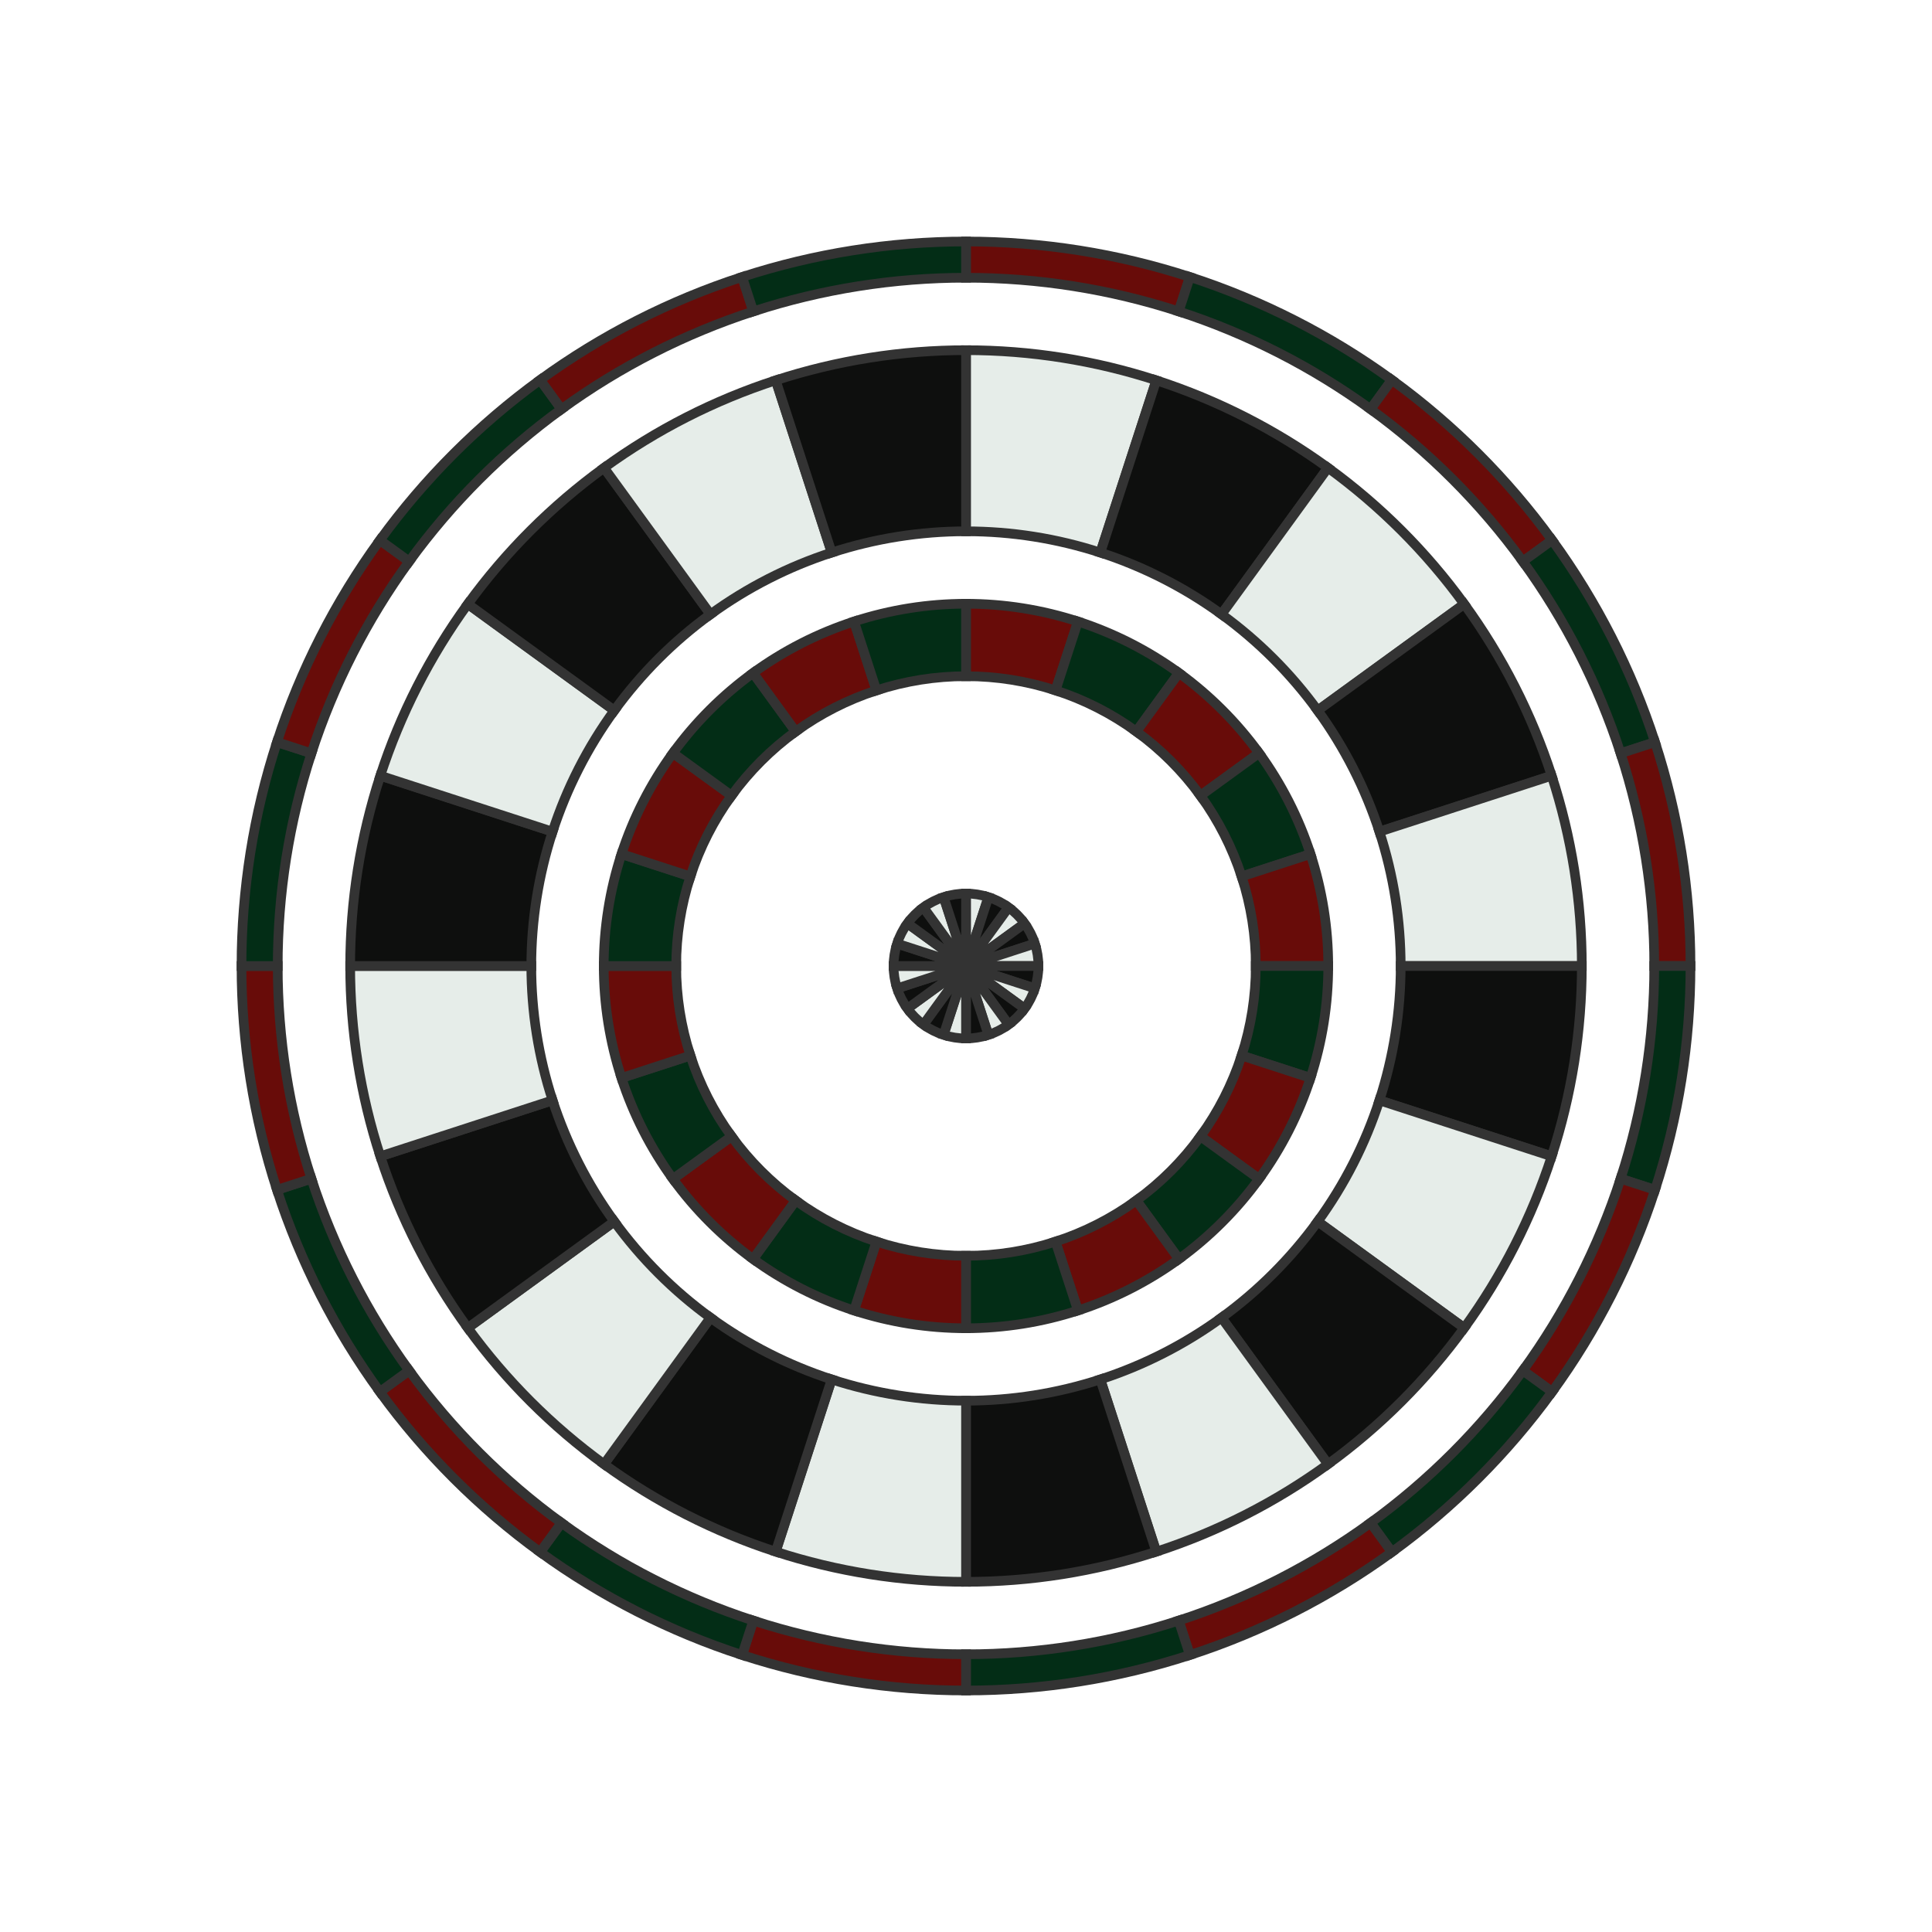
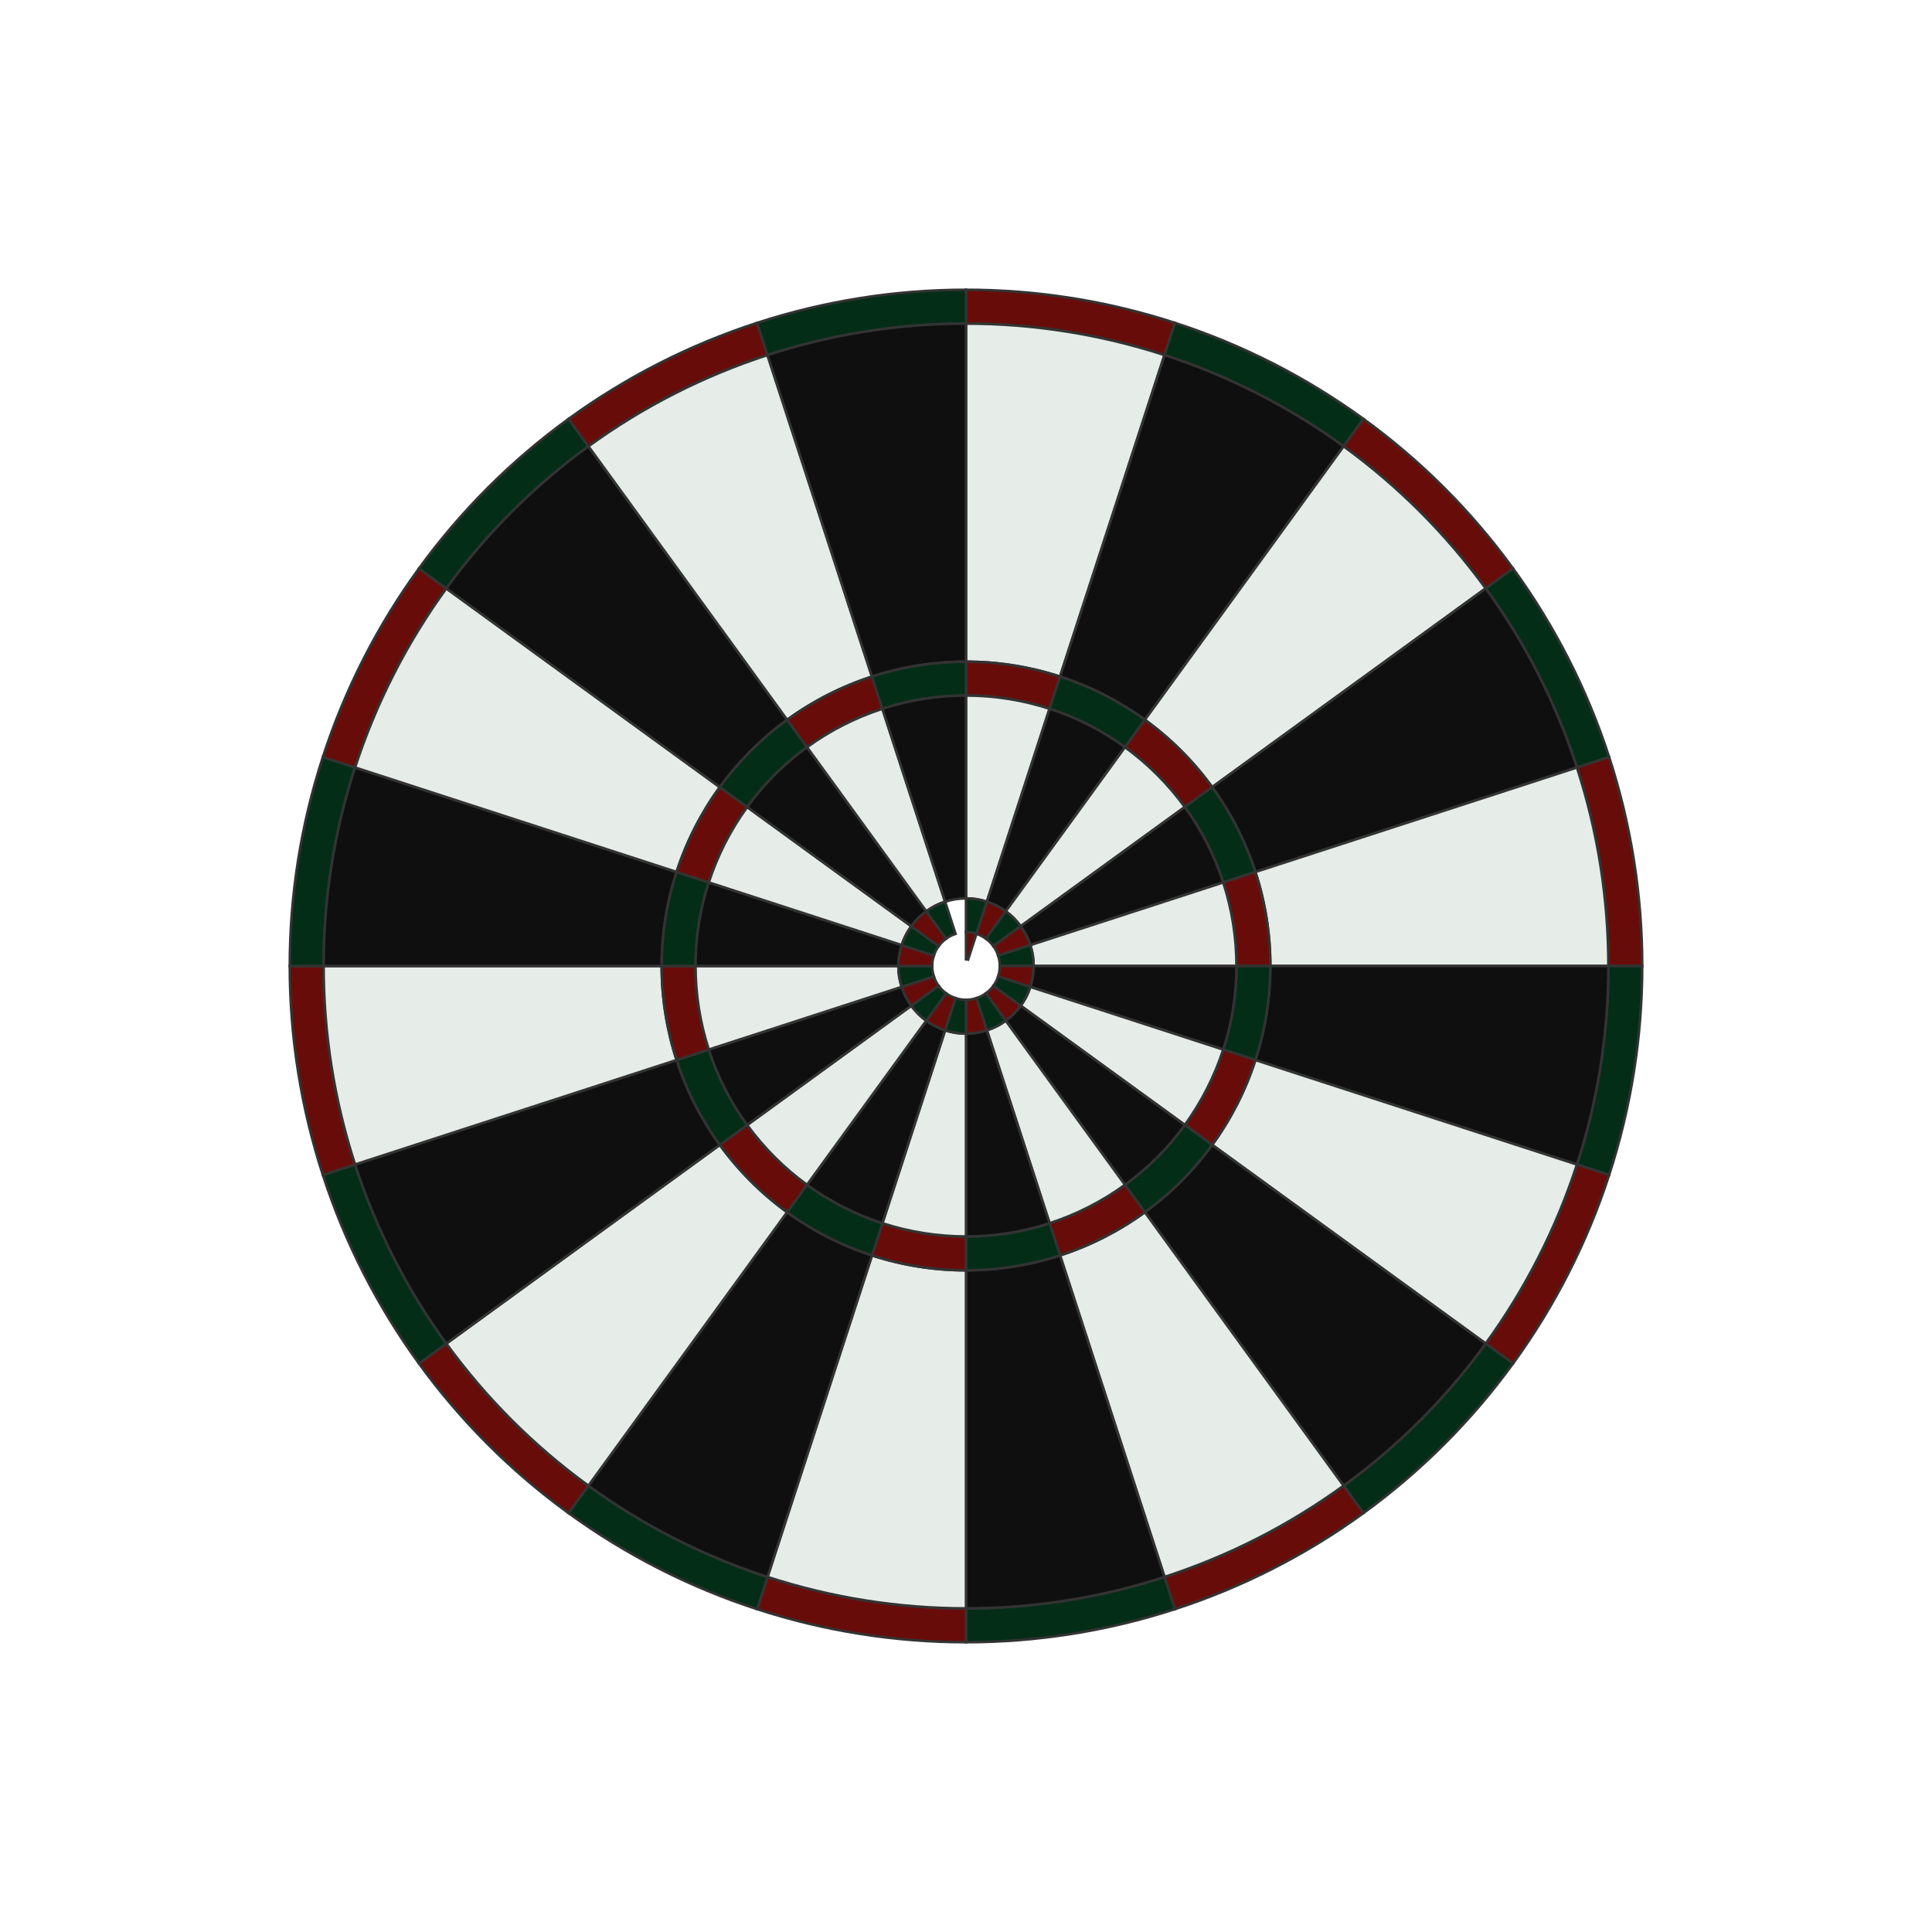
- <svg xmlns="http://www.w3.org/2000/svg" width="400" height="400" viewBox="0 0 400 400">
-   <path d="M 200.0,50.0 A 150,150 0 0 1 246.353,57.342 L 244.035,64.474 A 142.5,142.5 0 0 0 200.0,57.5 Z" fill="#680c09" stroke="#333" stroke-width="2" />
-   <path d="M 246.353,57.342 A 150,150 0 0 1 288.168,78.647 L 283.759,84.715 A 142.5,142.5 0 0 0 244.035,64.474 Z" fill="#032d16" stroke="#333" stroke-width="2" />
-   <path d="M 288.168,78.647 A 150,150 0 0 1 321.353,111.832 L 315.285,116.241 A 142.5,142.5 0 0 0 283.759,84.715 Z" fill="#680c09" stroke="#333" stroke-width="2" />
-   <path d="M 321.353,111.832 A 150,150 0 0 1 342.658,153.647 L 335.526,155.965 A 142.5,142.5 0 0 0 315.285,116.241 Z" fill="#032d16" stroke="#333" stroke-width="2" />
-   <path d="M 342.658,153.647 A 150,150 0 0 1 350.0,200.0 L 342.5,200.0 A 142.5,142.5 0 0 0 335.526,155.965 Z" fill="#680c09" stroke="#333" stroke-width="2" />
-   <path d="M 350.0,200.0 A 150,150 0 0 1 342.658,246.353 L 335.526,244.035 A 142.5,142.5 0 0 0 342.5,200.0 Z" fill="#032d16" stroke="#333" stroke-width="2" />
-   <path d="M 342.658,246.353 A 150,150 0 0 1 321.353,288.168 L 315.285,283.759 A 142.5,142.5 0 0 0 335.526,244.035 Z" fill="#680c09" stroke="#333" stroke-width="2" />
-   <path d="M 321.353,288.168 A 150,150 0 0 1 288.168,321.353 L 283.759,315.285 A 142.5,142.5 0 0 0 315.285,283.759 Z" fill="#032d16" stroke="#333" stroke-width="2" />
-   <path d="M 288.168,321.353 A 150,150 0 0 1 246.353,342.658 L 244.035,335.526 A 142.5,142.5 0 0 0 283.759,315.285 Z" fill="#680c09" stroke="#333" stroke-width="2" />
-   <path d="M 246.353,342.658 A 150,150 0 0 1 200.0,350.0 L 200.0,342.5 A 142.5,142.5 0 0 0 244.035,335.526 Z" fill="#032d16" stroke="#333" stroke-width="2" />
-   <path d="M 200.0,350.0 A 150,150 0 0 1 153.647,342.658 L 155.965,335.526 A 142.5,142.5 0 0 0 200.0,342.5 Z" fill="#680c09" stroke="#333" stroke-width="2" />
-   <path d="M 153.647,342.658 A 150,150 0 0 1 111.832,321.353 L 116.241,315.285 A 142.5,142.5 0 0 0 155.965,335.526 Z" fill="#032d16" stroke="#333" stroke-width="2" />
-   <path d="M 111.832,321.353 A 150,150 0 0 1 78.647,288.168 L 84.715,283.759 A 142.5,142.5 0 0 0 116.241,315.285 Z" fill="#680c09" stroke="#333" stroke-width="2" />
-   <path d="M 78.647,288.168 A 150,150 0 0 1 57.342,246.353 L 64.474,244.035 A 142.5,142.5 0 0 0 84.715,283.759 Z" fill="#032d16" stroke="#333" stroke-width="2" />
-   <path d="M 57.342,246.353 A 150,150 0 0 1 50.0,200 L 57.5,200 A 142.5,142.5 0 0 0 64.474,244.035 Z" fill="#680c09" stroke="#333" stroke-width="2" />
-   <path d="M 50.0,200 A 150,150 0 0 1 57.342,153.647 L 64.474,155.965 A 142.5,142.5 0 0 0 57.5,200 Z" fill="#032d16" stroke="#333" stroke-width="2" />
-   <path d="M 57.342,153.647 A 150,150 0 0 1 78.647,111.832 L 84.715,116.241 A 142.5,142.5 0 0 0 64.474,155.965 Z" fill="#680c09" stroke="#333" stroke-width="2" />
-   <path d="M 78.647,111.832 A 150,150 0 0 1 111.832,78.647 L 116.241,84.715 A 142.5,142.5 0 0 0 84.715,116.241 Z" fill="#032d16" stroke="#333" stroke-width="2" />
-   <path d="M 111.832,78.647 A 150,150 0 0 1 153.647,57.342 L 155.965,64.474 A 142.5,142.5 0 0 0 116.241,84.715 Z" fill="#680c09" stroke="#333" stroke-width="2" />
-   <path d="M 153.647,57.342 A 150,150 0 0 1 200,50.0 L 200,57.5 A 142.5,142.5 0 0 0 155.965,64.474 Z" fill="#032d16" stroke="#333" stroke-width="2" />
-   <path d="M 200.0,72.5 A 127.5,127.5 0 0 1 239.4,78.74 L 227.812,114.405 A 90.0,90.0 0 0 0 200.0,110.0 Z" fill="#e6ede9" stroke="#333" stroke-width="2" />
-   <path d="M 239.4,78.74 A 127.5,127.5 0 0 1 274.943,96.85 L 252.901,127.188 A 90.0,90.0 0 0 0 227.812,114.405 Z" fill="#0e0f0e" stroke="#333" stroke-width="2" />
-   <path d="M 274.943,96.85 A 127.5,127.5 0 0 1 303.15,125.057 L 272.812,147.099 A 90.0,90.0 0 0 0 252.901,127.188 Z" fill="#e6ede9" stroke="#333" stroke-width="2" />
-   <path d="M 303.15,125.057 A 127.5,127.5 0 0 1 321.26,160.6 L 285.595,172.188 A 90.0,90.0 0 0 0 272.812,147.099 Z" fill="#0e0f0e" stroke="#333" stroke-width="2" />
-   <path d="M 321.26,160.6 A 127.5,127.5 0 0 1 327.5,200.0 L 290.0,200.0 A 90.0,90.0 0 0 0 285.595,172.188 Z" fill="#e6ede9" stroke="#333" stroke-width="2" />
-   <path d="M 327.5,200.0 A 127.5,127.5 0 0 1 321.26,239.4 L 285.595,227.812 A 90.0,90.0 0 0 0 290.0,200.0 Z" fill="#0e0f0e" stroke="#333" stroke-width="2" />
-   <path d="M 321.26,239.4 A 127.5,127.5 0 0 1 303.15,274.943 L 272.812,252.901 A 90.0,90.0 0 0 0 285.595,227.812 Z" fill="#e6ede9" stroke="#333" stroke-width="2" />
-   <path d="M 303.15,274.943 A 127.5,127.5 0 0 1 274.943,303.15 L 252.901,272.812 A 90.0,90.0 0 0 0 272.812,252.901 Z" fill="#0e0f0e" stroke="#333" stroke-width="2" />
-   <path d="M 274.943,303.15 A 127.5,127.5 0 0 1 239.4,321.26 L 227.812,285.595 A 90.0,90.0 0 0 0 252.901,272.812 Z" fill="#e6ede9" stroke="#333" stroke-width="2" />
-   <path d="M 239.4,321.26 A 127.5,127.5 0 0 1 200.0,327.5 L 200.0,290.0 A 90.0,90.0 0 0 0 227.812,285.595 Z" fill="#0e0f0e" stroke="#333" stroke-width="2" />
-   <path d="M 200.0,327.5 A 127.5,127.5 0 0 1 160.6,321.26 L 172.188,285.595 A 90.0,90.0 0 0 0 200.0,290.0 Z" fill="#e6ede9" stroke="#333" stroke-width="2" />
-   <path d="M 160.6,321.26 A 127.5,127.5 0 0 1 125.057,303.15 L 147.099,272.812 A 90.0,90.0 0 0 0 172.188,285.595 Z" fill="#0e0f0e" stroke="#333" stroke-width="2" />
-   <path d="M 125.057,303.15 A 127.5,127.5 0 0 1 96.85,274.943 L 127.188,252.901 A 90.0,90.0 0 0 0 147.099,272.812 Z" fill="#e6ede9" stroke="#333" stroke-width="2" />
-   <path d="M 96.85,274.943 A 127.5,127.5 0 0 1 78.74,239.4 L 114.405,227.812 A 90.0,90.0 0 0 0 127.188,252.901 Z" fill="#0e0f0e" stroke="#333" stroke-width="2" />
-   <path d="M 78.74,239.4 A 127.5,127.5 0 0 1 72.5,200 L 110.0,200.0 A 90.0,90.0 0 0 0 114.405,227.812 Z" fill="#e6ede9" stroke="#333" stroke-width="2" />
-   <path d="M 72.5,200 A 127.5,127.5 0 0 1 78.74,160.6 L 114.405,172.188 A 90.0,90.0 0 0 0 110.0,200.0 Z" fill="#0e0f0e" stroke="#333" stroke-width="2" />
-   <path d="M 78.74,160.6 A 127.5,127.5 0 0 1 96.85,125.057 L 127.188,147.099 A 90.0,90.0 0 0 0 114.405,172.188 Z" fill="#e6ede9" stroke="#333" stroke-width="2" />
-   <path d="M 96.85,125.057 A 127.5,127.5 0 0 1 125.057,96.85 L 147.099,127.188 A 90.0,90.0 0 0 0 127.188,147.099 Z" fill="#0e0f0e" stroke="#333" stroke-width="2" />
-   <path d="M 125.057,96.85 A 127.5,127.5 0 0 1 160.6,78.74 L 172.188,114.405 A 90.0,90.0 0 0 0 147.099,127.188 Z" fill="#e6ede9" stroke="#333" stroke-width="2" />
-   <path d="M 160.6,78.74 A 127.5,127.5 0 0 1 200,72.5 L 200,110.0 A 90.0,90.0 0 0 0 172.188,114.405 Z" fill="#0e0f0e" stroke="#333" stroke-width="2" />
-   <path d="M 200.0,125.0 A 75.0,75.0 0 0 1 223.176,128.671 L 218.541,142.937 A 60.0,60.0 0 0 0 200.0,140.0 Z" fill="#680c09" stroke="#333" stroke-width="2" />
-   <path d="M 223.176,128.671 A 75.0,75.0 0 0 1 244.084,139.324 L 235.267,151.459 A 60.0,60.0 0 0 0 218.541,142.937 Z" fill="#032d16" stroke="#333" stroke-width="2" />
-   <path d="M 244.084,139.324 A 75.0,75.0 0 0 1 260.676,155.916 L 248.541,164.733 A 60.0,60.0 0 0 0 235.267,151.459 Z" fill="#680c09" stroke="#333" stroke-width="2" />
-   <path d="M 260.676,155.916 A 75.0,75.0 0 0 1 271.329,176.824 L 257.063,181.459 A 60.0,60.0 0 0 0 248.541,164.733 Z" fill="#032d16" stroke="#333" stroke-width="2" />
-   <path d="M 271.329,176.824 A 75.0,75.0 0 0 1 275.0,200.0 L 260.0,200.0 A 60.0,60.0 0 0 0 257.063,181.459 Z" fill="#680c09" stroke="#333" stroke-width="2" />
-   <path d="M 275.0,200.0 A 75.0,75.0 0 0 1 271.329,223.176 L 257.063,218.541 A 60.0,60.0 0 0 0 260.0,200.0 Z" fill="#032d16" stroke="#333" stroke-width="2" />
-   <path d="M 271.329,223.176 A 75.0,75.0 0 0 1 260.676,244.084 L 248.541,235.267 A 60.0,60.0 0 0 0 257.063,218.541 Z" fill="#680c09" stroke="#333" stroke-width="2" />
-   <path d="M 260.676,244.084 A 75.0,75.0 0 0 1 244.084,260.676 L 235.267,248.541 A 60.0,60.0 0 0 0 248.541,235.267 Z" fill="#032d16" stroke="#333" stroke-width="2" />
-   <path d="M 244.084,260.676 A 75.0,75.0 0 0 1 223.176,271.329 L 218.541,257.063 A 60.0,60.0 0 0 0 235.267,248.541 Z" fill="#680c09" stroke="#333" stroke-width="2" />
-   <path d="M 223.176,271.329 A 75.0,75.0 0 0 1 200.0,275.0 L 200.0,260.0 A 60.0,60.0 0 0 0 218.541,257.063 Z" fill="#032d16" stroke="#333" stroke-width="2" />
-   <path d="M 200.0,275.0 A 75.0,75.0 0 0 1 176.824,271.329 L 181.459,257.063 A 60.0,60.0 0 0 0 200.0,260.0 Z" fill="#680c09" stroke="#333" stroke-width="2" />
-   <path d="M 176.824,271.329 A 75.0,75.0 0 0 1 155.916,260.676 L 164.733,248.541 A 60.0,60.0 0 0 0 181.459,257.063 Z" fill="#032d16" stroke="#333" stroke-width="2" />
-   <path d="M 155.916,260.676 A 75.0,75.0 0 0 1 139.324,244.084 L 151.459,235.267 A 60.0,60.0 0 0 0 164.733,248.541 Z" fill="#680c09" stroke="#333" stroke-width="2" />
-   <path d="M 139.324,244.084 A 75.0,75.0 0 0 1 128.671,223.176 L 142.937,218.541 A 60.0,60.0 0 0 0 151.459,235.267 Z" fill="#032d16" stroke="#333" stroke-width="2" />
-   <path d="M 128.671,223.176 A 75.0,75.0 0 0 1 125.0,200.0 L 140.0,200.0 A 60.0,60.0 0 0 0 142.937,218.541 Z" fill="#680c09" stroke="#333" stroke-width="2" />
-   <path d="M 125.0,200.0 A 75.0,75.0 0 0 1 128.671,176.824 L 142.937,181.459 A 60.0,60.0 0 0 0 140.0,200.0 Z" fill="#032d16" stroke="#333" stroke-width="2" />
-   <path d="M 128.671,176.824 A 75.0,75.0 0 0 1 139.324,155.916 L 151.459,164.733 A 60.0,60.0 0 0 0 142.937,181.459 Z" fill="#680c09" stroke="#333" stroke-width="2" />
-   <path d="M 139.324,155.916 A 75.0,75.0 0 0 1 155.916,139.324 L 164.733,151.459 A 60.0,60.0 0 0 0 151.459,164.733 Z" fill="#032d16" stroke="#333" stroke-width="2" />
-   <path d="M 155.916,139.324 A 75.0,75.0 0 0 1 176.824,128.671 L 181.459,142.937 A 60.0,60.0 0 0 0 164.733,151.459 Z" fill="#680c09" stroke="#333" stroke-width="2" />
-   <path d="M 176.824,128.671 A 75.0,75.0 0 0 1 200.0,125.0 L 200.0,140.0 A 60.0,60.0 0 0 0 181.459,142.937 Z" fill="#032d16" stroke="#333" stroke-width="2" />
-   <path d="M 200.0,185.0 A 15.0,15.0 0 0 1 204.635,185.734 L 200.0,200.0 A 0.0,0.0 0 0 0 200.0,200.0 Z" fill="#e6ede9" stroke="#333" stroke-width="2" />
-   <path d="M 204.635,185.734 A 15.0,15.0 0 0 1 208.817,187.865 L 200.0,200.0 A 0.0,0.0 0 0 0 200.0,200.0 Z" fill="#0e0f0e" stroke="#333" stroke-width="2" />
-   <path d="M 208.817,187.865 A 15.0,15.0 0 0 1 212.135,191.183 L 200.0,200.0 A 0.0,0.0 0 0 0 200.0,200.0 Z" fill="#e6ede9" stroke="#333" stroke-width="2" />
-   <path d="M 212.135,191.183 A 15.0,15.0 0 0 1 214.266,195.365 L 200.0,200.0 A 0.0,0.0 0 0 0 200.0,200.0 Z" fill="#0e0f0e" stroke="#333" stroke-width="2" />
-   <path d="M 214.266,195.365 A 15.0,15.0 0 0 1 215.0,200.0 L 200.0,200.0 A 0.0,0.0 0 0 0 200.0,200.0 Z" fill="#e6ede9" stroke="#333" stroke-width="2" />
-   <path d="M 215.0,200.0 A 15.0,15.0 0 0 1 214.266,204.635 L 200.0,200.0 A 0.0,0.0 0 0 0 200.0,200.0 Z" fill="#0e0f0e" stroke="#333" stroke-width="2" />
-   <path d="M 214.266,204.635 A 15.0,15.0 0 0 1 212.135,208.817 L 200.0,200.0 A 0.0,0.0 0 0 0 200.0,200.0 Z" fill="#e6ede9" stroke="#333" stroke-width="2" />
-   <path d="M 212.135,208.817 A 15.0,15.0 0 0 1 208.817,212.135 L 200.0,200.0 A 0.0,0.0 0 0 0 200.0,200.0 Z" fill="#0e0f0e" stroke="#333" stroke-width="2" />
-   <path d="M 208.817,212.135 A 15.0,15.0 0 0 1 204.635,214.266 L 200.0,200.0 A 0.0,0.0 0 0 0 200.0,200.0 Z" fill="#e6ede9" stroke="#333" stroke-width="2" />
-   <path d="M 204.635,214.266 A 15.0,15.0 0 0 1 200.0,215.0 L 200.0,200.0 A 0.0,0.0 0 0 0 200.0,200.0 Z" fill="#0e0f0e" stroke="#333" stroke-width="2" />
-   <path d="M 200.0,215.0 A 15.0,15.0 0 0 1 195.365,214.266 L 200.0,200.0 A 0.0,0.0 0 0 0 200.0,200.0 Z" fill="#e6ede9" stroke="#333" stroke-width="2" />
-   <path d="M 195.365,214.266 A 15.0,15.0 0 0 1 191.183,212.135 L 200.0,200.0 A 0.0,0.0 0 0 0 200.0,200.0 Z" fill="#0e0f0e" stroke="#333" stroke-width="2" />
-   <path d="M 191.183,212.135 A 15.0,15.0 0 0 1 187.865,208.817 L 200.0,200.0 A 0.0,0.0 0 0 0 200.0,200.0 Z" fill="#e6ede9" stroke="#333" stroke-width="2" />
-   <path d="M 187.865,208.817 A 15.0,15.0 0 0 1 185.734,204.635 L 200.0,200.0 A 0.0,0.0 0 0 0 200.0,200.0 Z" fill="#0e0f0e" stroke="#333" stroke-width="2" />
-   <path d="M 185.734,204.635 A 15.0,15.0 0 0 1 185.0,200.0 L 200.0,200.0 A 0.0,0.0 0 0 0 200.0,200.0 Z" fill="#e6ede9" stroke="#333" stroke-width="2" />
-   <path d="M 185.0,200.0 A 15.0,15.0 0 0 1 185.734,195.365 L 200.0,200.0 A 0.0,0.0 0 0 0 200.0,200.0 Z" fill="#0e0f0e" stroke="#333" stroke-width="2" />
-   <path d="M 185.734,195.365 A 15.0,15.0 0 0 1 187.865,191.183 L 200.0,200.0 A 0.0,0.0 0 0 0 200.0,200.0 Z" fill="#e6ede9" stroke="#333" stroke-width="2" />
-   <path d="M 187.865,191.183 A 15.0,15.0 0 0 1 191.183,187.865 L 200.0,200.0 A 0.0,0.0 0 0 0 200.0,200.0 Z" fill="#0e0f0e" stroke="#333" stroke-width="2" />
-   <path d="M 191.183,187.865 A 15.0,15.0 0 0 1 195.365,185.734 L 200.0,200.0 A 0.0,0.0 0 0 0 200.0,200.0 Z" fill="#e6ede9" stroke="#333" stroke-width="2" />
-   <path d="M 195.365,185.734 A 15.0,15.0 0 0 1 200.0,185.0 L 200.0,200.0 A 0.0,0.0 0 0 0 200.0,200.0 Z" fill="#0e0f0e" stroke="#333" stroke-width="2" />
+ <svg xmlns="http://www.w3.org/2000/svg" width="1500" height="1500" viewBox="0 0 1500 1500">
+   <path d="M 750.0,225.0 A 525,525 0 0 1 912.234,250.695 L 904.122,275.661 A 498.75,498.75 0 0 0 750.0,251.25 Z" fill="#680c09" stroke="#333" stroke-width="2" />
+   <path d="M 912.234,250.695 A 525,525 0 0 1 1058.587,325.266 L 1043.158,346.503 A 498.75,498.75 0 0 0 904.122,275.661 Z" fill="#032d16" stroke="#333" stroke-width="2" />
+   <path d="M 1058.587,325.266 A 525,525 0 0 1 1174.734,441.413 L 1153.497,456.842 A 498.75,498.75 0 0 0 1043.158,346.503 Z" fill="#680c09" stroke="#333" stroke-width="2" />
+   <path d="M 1174.734,441.413 A 525,525 0 0 1 1249.305,587.766 L 1224.339,595.878 A 498.75,498.75 0 0 0 1153.497,456.842 Z" fill="#032d16" stroke="#333" stroke-width="2" />
+   <path d="M 1249.305,587.766 A 525,525 0 0 1 1275.0,750.0 L 1248.75,750.0 A 498.75,498.75 0 0 0 1224.339,595.878 Z" fill="#680c09" stroke="#333" stroke-width="2" />
+   <path d="M 1275.0,750.0 A 525,525 0 0 1 1249.305,912.234 L 1224.339,904.122 A 498.75,498.75 0 0 0 1248.75,750.0 Z" fill="#032d16" stroke="#333" stroke-width="2" />
+   <path d="M 1249.305,912.234 A 525,525 0 0 1 1174.734,1058.587 L 1153.497,1043.158 A 498.75,498.75 0 0 0 1224.339,904.122 Z" fill="#680c09" stroke="#333" stroke-width="2" />
+   <path d="M 1174.734,1058.587 A 525,525 0 0 1 1058.587,1174.734 L 1043.158,1153.497 A 498.75,498.75 0 0 0 1153.497,1043.158 Z" fill="#032d16" stroke="#333" stroke-width="2" />
+   <path d="M 1058.587,1174.734 A 525,525 0 0 1 912.234,1249.305 L 904.122,1224.339 A 498.75,498.75 0 0 0 1043.158,1153.497 Z" fill="#680c09" stroke="#333" stroke-width="2" />
+   <path d="M 912.234,1249.305 A 525,525 0 0 1 750.0,1275.0 L 750.0,1248.75 A 498.75,498.75 0 0 0 904.122,1224.339 Z" fill="#032d16" stroke="#333" stroke-width="2" />
+   <path d="M 750.0,1275.0 A 525,525 0 0 1 587.766,1249.305 L 595.878,1224.339 A 498.75,498.75 0 0 0 750.0,1248.75 Z" fill="#680c09" stroke="#333" stroke-width="2" />
+   <path d="M 587.766,1249.305 A 525,525 0 0 1 441.413,1174.734 L 456.842,1153.497 A 498.75,498.75 0 0 0 595.878,1224.339 Z" fill="#032d16" stroke="#333" stroke-width="2" />
+   <path d="M 441.413,1174.734 A 525,525 0 0 1 325.266,1058.587 L 346.503,1043.158 A 498.75,498.75 0 0 0 456.842,1153.497 Z" fill="#680c09" stroke="#333" stroke-width="2" />
+   <path d="M 325.266,1058.587 A 525,525 0 0 1 250.695,912.234 L 275.661,904.122 A 498.75,498.75 0 0 0 346.503,1043.158 Z" fill="#032d16" stroke="#333" stroke-width="2" />
+   <path d="M 250.695,912.234 A 525,525 0 0 1 225.0,750 L 251.25,750 A 498.75,498.75 0 0 0 275.661,904.122 Z" fill="#680c09" stroke="#333" stroke-width="2" />
+   <path d="M 225.0,750 A 525,525 0 0 1 250.695,587.766 L 275.661,595.878 A 498.75,498.75 0 0 0 251.25,750 Z" fill="#032d16" stroke="#333" stroke-width="2" />
+   <path d="M 250.695,587.766 A 525,525 0 0 1 325.266,441.413 L 346.503,456.842 A 498.75,498.75 0 0 0 275.661,595.878 Z" fill="#680c09" stroke="#333" stroke-width="2" />
+   <path d="M 325.266,441.413 A 525,525 0 0 1 441.413,325.266 L 456.842,346.503 A 498.75,498.75 0 0 0 346.503,456.842 Z" fill="#032d16" stroke="#333" stroke-width="2" />
+   <path d="M 441.413,325.266 A 525,525 0 0 1 587.766,250.695 L 595.878,275.661 A 498.75,498.75 0 0 0 456.842,346.503 Z" fill="#680c09" stroke="#333" stroke-width="2" />
+   <path d="M 587.766,250.695 A 525,525 0 0 1 750,225.0 L 750,251.25 A 498.75,498.75 0 0 0 595.878,275.661 Z" fill="#032d16" stroke="#333" stroke-width="2" />
+   <path d="M 750.0,251.25 A 498.75,498.75 0 0 1 904.122,275.661 L 823.005,525.313 A 236.25,236.25 0 0 0 750.0,513.75 Z" fill="#e6ede9" stroke="#333" stroke-width="2" />
+   <path d="M 904.122,275.661 A 498.75,498.75 0 0 1 1043.158,346.503 L 888.864,558.87 A 236.25,236.25 0 0 0 823.005,525.313 Z" fill="#0e0f0e" stroke="#333" stroke-width="2" />
+   <path d="M 1043.158,346.503 A 498.75,498.75 0 0 1 1153.497,456.842 L 941.13,611.136 A 236.25,236.25 0 0 0 888.864,558.87 Z" fill="#e6ede9" stroke="#333" stroke-width="2" />
+   <path d="M 1153.497,456.842 A 498.75,498.75 0 0 1 1224.339,595.878 L 974.687,676.995 A 236.25,236.25 0 0 0 941.13,611.136 Z" fill="#0e0f0e" stroke="#333" stroke-width="2" />
+   <path d="M 1224.339,595.878 A 498.75,498.75 0 0 1 1248.75,750.0 L 986.25,750.0 A 236.25,236.25 0 0 0 974.687,676.995 Z" fill="#e6ede9" stroke="#333" stroke-width="2" />
+   <path d="M 1248.75,750.0 A 498.75,498.75 0 0 1 1224.339,904.122 L 974.687,823.005 A 236.25,236.25 0 0 0 986.25,750.0 Z" fill="#0e0f0e" stroke="#333" stroke-width="2" />
+   <path d="M 1224.339,904.122 A 498.75,498.75 0 0 1 1153.497,1043.158 L 941.13,888.864 A 236.25,236.25 0 0 0 974.687,823.005 Z" fill="#e6ede9" stroke="#333" stroke-width="2" />
+   <path d="M 1153.497,1043.158 A 498.75,498.75 0 0 1 1043.158,1153.497 L 888.864,941.13 A 236.25,236.25 0 0 0 941.13,888.864 Z" fill="#0e0f0e" stroke="#333" stroke-width="2" />
+   <path d="M 1043.158,1153.497 A 498.75,498.75 0 0 1 904.122,1224.339 L 823.005,974.687 A 236.25,236.25 0 0 0 888.864,941.13 Z" fill="#e6ede9" stroke="#333" stroke-width="2" />
+   <path d="M 904.122,1224.339 A 498.75,498.75 0 0 1 750.0,1248.75 L 750.0,986.25 A 236.25,236.25 0 0 0 823.005,974.687 Z" fill="#0e0f0e" stroke="#333" stroke-width="2" />
+   <path d="M 750.0,1248.75 A 498.75,498.75 0 0 1 595.878,1224.339 L 676.995,974.687 A 236.25,236.25 0 0 0 750.0,986.25 Z" fill="#e6ede9" stroke="#333" stroke-width="2" />
+   <path d="M 595.878,1224.339 A 498.75,498.75 0 0 1 456.842,1153.497 L 611.136,941.13 A 236.25,236.25 0 0 0 676.995,974.687 Z" fill="#0e0f0e" stroke="#333" stroke-width="2" />
+   <path d="M 456.842,1153.497 A 498.75,498.75 0 0 1 346.503,1043.158 L 558.87,888.864 A 236.25,236.25 0 0 0 611.136,941.13 Z" fill="#e6ede9" stroke="#333" stroke-width="2" />
+   <path d="M 346.503,1043.158 A 498.75,498.75 0 0 1 275.661,904.122 L 525.313,823.005 A 236.25,236.25 0 0 0 558.87,888.864 Z" fill="#0e0f0e" stroke="#333" stroke-width="2" />
+   <path d="M 275.661,904.122 A 498.75,498.75 0 0 1 251.25,750 L 513.75,750.0 A 236.25,236.25 0 0 0 525.313,823.005 Z" fill="#e6ede9" stroke="#333" stroke-width="2" />
+   <path d="M 251.25,750 A 498.75,498.75 0 0 1 275.661,595.878 L 525.313,676.995 A 236.25,236.25 0 0 0 513.75,750.0 Z" fill="#0e0f0e" stroke="#333" stroke-width="2" />
+   <path d="M 275.661,595.878 A 498.75,498.75 0 0 1 346.503,456.842 L 558.87,611.136 A 236.25,236.25 0 0 0 525.313,676.995 Z" fill="#e6ede9" stroke="#333" stroke-width="2" />
+   <path d="M 346.503,456.842 A 498.75,498.75 0 0 1 456.842,346.503 L 611.136,558.87 A 236.25,236.25 0 0 0 558.87,611.136 Z" fill="#0e0f0e" stroke="#333" stroke-width="2" />
+   <path d="M 456.842,346.503 A 498.75,498.75 0 0 1 595.878,275.661 L 676.995,525.313 A 236.25,236.25 0 0 0 611.136,558.87 Z" fill="#e6ede9" stroke="#333" stroke-width="2" />
+   <path d="M 595.878,275.661 A 498.75,498.75 0 0 1 750,251.25 L 750.0,513.75 A 236.25,236.25 0 0 0 676.995,525.313 Z" fill="#0e0f0e" stroke="#333" stroke-width="2" />
+   <path d="M 750.0,513.75 A 236.25,236.25 0 0 1 823.005,525.313 L 814.894,550.278 A 210.0,210.0 0 0 0 750.0,540.0 Z" fill="#680c09" stroke="#333" stroke-width="2" />
+   <path d="M 823.005,525.313 A 236.25,236.25 0 0 1 888.864,558.87 L 873.435,580.106 A 210.0,210.0 0 0 0 814.894,550.278 Z" fill="#032d16" stroke="#333" stroke-width="2" />
+   <path d="M 888.864,558.87 A 236.25,236.25 0 0 1 941.13,611.136 L 919.894,626.565 A 210.0,210.0 0 0 0 873.435,580.106 Z" fill="#680c09" stroke="#333" stroke-width="2" />
+   <path d="M 941.13,611.136 A 236.25,236.25 0 0 1 974.687,676.995 L 949.722,685.106 A 210.0,210.0 0 0 0 919.894,626.565 Z" fill="#032d16" stroke="#333" stroke-width="2" />
+   <path d="M 974.687,676.995 A 236.25,236.25 0 0 1 986.25,750.0 L 960.0,750.0 A 210.0,210.0 0 0 0 949.722,685.106 Z" fill="#680c09" stroke="#333" stroke-width="2" />
+   <path d="M 986.25,750.0 A 236.25,236.25 0 0 1 974.687,823.005 L 949.722,814.894 A 210.0,210.0 0 0 0 960.0,750.0 Z" fill="#032d16" stroke="#333" stroke-width="2" />
+   <path d="M 974.687,823.005 A 236.25,236.25 0 0 1 941.13,888.864 L 919.894,873.435 A 210.0,210.0 0 0 0 949.722,814.894 Z" fill="#680c09" stroke="#333" stroke-width="2" />
+   <path d="M 941.13,888.864 A 236.25,236.25 0 0 1 888.864,941.13 L 873.435,919.894 A 210.0,210.0 0 0 0 919.894,873.435 Z" fill="#032d16" stroke="#333" stroke-width="2" />
+   <path d="M 888.864,941.13 A 236.25,236.25 0 0 1 823.005,974.687 L 814.894,949.722 A 210.0,210.0 0 0 0 873.435,919.894 Z" fill="#680c09" stroke="#333" stroke-width="2" />
+   <path d="M 823.005,974.687 A 236.25,236.25 0 0 1 750.0,986.25 L 750.0,960.0 A 210.0,210.0 0 0 0 814.894,949.722 Z" fill="#032d16" stroke="#333" stroke-width="2" />
+   <path d="M 750.0,986.25 A 236.25,236.25 0 0 1 676.995,974.687 L 685.106,949.722 A 210.0,210.0 0 0 0 750.0,960.0 Z" fill="#680c09" stroke="#333" stroke-width="2" />
+   <path d="M 676.995,974.687 A 236.25,236.25 0 0 1 611.136,941.13 L 626.565,919.894 A 210.0,210.0 0 0 0 685.106,949.722 Z" fill="#032d16" stroke="#333" stroke-width="2" />
+   <path d="M 611.136,941.13 A 236.25,236.25 0 0 1 558.87,888.864 L 580.106,873.435 A 210.0,210.0 0 0 0 626.565,919.894 Z" fill="#680c09" stroke="#333" stroke-width="2" />
+   <path d="M 558.87,888.864 A 236.25,236.25 0 0 1 525.313,823.005 L 550.278,814.894 A 210.0,210.0 0 0 0 580.106,873.435 Z" fill="#032d16" stroke="#333" stroke-width="2" />
+   <path d="M 525.313,823.005 A 236.25,236.25 0 0 1 513.75,750.0 L 540.0,750.0 A 210.0,210.0 0 0 0 550.278,814.894 Z" fill="#680c09" stroke="#333" stroke-width="2" />
+   <path d="M 513.75,750.0 A 236.25,236.25 0 0 1 525.313,676.995 L 550.278,685.106 A 210.0,210.0 0 0 0 540.0,750.0 Z" fill="#032d16" stroke="#333" stroke-width="2" />
+   <path d="M 525.313,676.995 A 236.25,236.25 0 0 1 558.87,611.136 L 580.106,626.565 A 210.0,210.0 0 0 0 550.278,685.106 Z" fill="#680c09" stroke="#333" stroke-width="2" />
+   <path d="M 558.87,611.136 A 236.25,236.25 0 0 1 611.136,558.87 L 626.565,580.106 A 210.0,210.0 0 0 0 580.106,626.565 Z" fill="#032d16" stroke="#333" stroke-width="2" />
+   <path d="M 611.136,558.87 A 236.25,236.25 0 0 1 676.995,525.313 L 685.106,550.278 A 210.0,210.0 0 0 0 626.565,580.106 Z" fill="#680c09" stroke="#333" stroke-width="2" />
+   <path d="M 676.995,525.313 A 236.25,236.25 0 0 1 750.0,513.75 L 750.0,540.0 A 210.0,210.0 0 0 0 685.106,550.278 Z" fill="#032d16" stroke="#333" stroke-width="2" />
+   <path d="M 750.0,540.0 A 210.0,210.0 0 0 1 814.894,550.278 L 766.223,700.07 A 52.5,52.5 0 0 0 750.0,697.5 Z" fill="#e6ede9" stroke="#333" stroke-width="2" />
+   <path d="M 814.894,550.278 A 210.0,210.0 0 0 1 873.435,580.106 L 780.859,707.527 A 52.5,52.5 0 0 0 766.223,700.07 Z" fill="#0e0f0e" stroke="#333" stroke-width="2" />
+   <path d="M 873.435,580.106 A 210.0,210.0 0 0 1 919.894,626.565 L 792.473,719.141 A 52.5,52.5 0 0 0 780.859,707.527 Z" fill="#e6ede9" stroke="#333" stroke-width="2" />
+   <path d="M 919.894,626.565 A 210.0,210.0 0 0 1 949.722,685.106 L 799.93,733.777 A 52.5,52.5 0 0 0 792.473,719.141 Z" fill="#0e0f0e" stroke="#333" stroke-width="2" />
+   <path d="M 949.722,685.106 A 210.0,210.0 0 0 1 960.0,750.0 L 802.5,750.0 A 52.5,52.5 0 0 0 799.93,733.777 Z" fill="#e6ede9" stroke="#333" stroke-width="2" />
+   <path d="M 960.0,750.0 A 210.0,210.0 0 0 1 949.722,814.894 L 799.93,766.223 A 52.5,52.5 0 0 0 802.5,750.0 Z" fill="#0e0f0e" stroke="#333" stroke-width="2" />
+   <path d="M 949.722,814.894 A 210.0,210.0 0 0 1 919.894,873.435 L 792.473,780.859 A 52.5,52.5 0 0 0 799.93,766.223 Z" fill="#e6ede9" stroke="#333" stroke-width="2" />
+   <path d="M 919.894,873.435 A 210.0,210.0 0 0 1 873.435,919.894 L 780.859,792.473 A 52.5,52.5 0 0 0 792.473,780.859 Z" fill="#0e0f0e" stroke="#333" stroke-width="2" />
+   <path d="M 873.435,919.894 A 210.0,210.0 0 0 1 814.894,949.722 L 766.223,799.93 A 52.5,52.5 0 0 0 780.859,792.473 Z" fill="#e6ede9" stroke="#333" stroke-width="2" />
+   <path d="M 814.894,949.722 A 210.0,210.0 0 0 1 750.0,960.0 L 750.0,802.5 A 52.5,52.5 0 0 0 766.223,799.93 Z" fill="#0e0f0e" stroke="#333" stroke-width="2" />
+   <path d="M 750.0,960.0 A 210.0,210.0 0 0 1 685.106,949.722 L 733.777,799.93 A 52.5,52.5 0 0 0 750.0,802.5 Z" fill="#e6ede9" stroke="#333" stroke-width="2" />
+   <path d="M 685.106,949.722 A 210.0,210.0 0 0 1 626.565,919.894 L 719.141,792.473 A 52.5,52.5 0 0 0 733.777,799.93 Z" fill="#0e0f0e" stroke="#333" stroke-width="2" />
+   <path d="M 626.565,919.894 A 210.0,210.0 0 0 1 580.106,873.435 L 707.527,780.859 A 52.5,52.5 0 0 0 719.141,792.473 Z" fill="#e6ede9" stroke="#333" stroke-width="2" />
+   <path d="M 580.106,873.435 A 210.0,210.0 0 0 1 550.278,814.894 L 700.07,766.223 A 52.5,52.5 0 0 0 707.527,780.859 Z" fill="#0e0f0e" stroke="#333" stroke-width="2" />
+   <path d="M 550.278,814.894 A 210.0,210.0 0 0 1 540.0,750.0 L 697.5,750.0 A 52.5,52.5 0 0 0 700.07,766.223 Z" fill="#e6ede9" stroke="#333" stroke-width="2" />
+   <path d="M 540.0,750.0 A 210.0,210.0 0 0 1 550.278,685.106 L 700.07,733.777 A 52.5,52.5 0 0 0 697.5,750.0 Z" fill="#0e0f0e" stroke="#333" stroke-width="2" />
+   <path d="M 550.278,685.106 A 210.0,210.0 0 0 1 580.106,626.565 L 707.527,719.141 A 52.5,52.5 0 0 0 700.07,733.777 Z" fill="#e6ede9" stroke="#333" stroke-width="2" />
+   <path d="M 580.106,626.565 A 210.0,210.0 0 0 1 626.565,580.106 L 719.141,707.527 A 52.5,52.5 0 0 0 707.527,719.141 Z" fill="#0e0f0e" stroke="#333" stroke-width="2" />
+   <path d="M 626.565,580.106 A 210.0,210.0 0 0 1 685.106,550.278 L 733.777,700.07 A 52.5,52.5 0 0 0 719.141,707.527 Z" fill="#e6ede9" stroke="#333" stroke-width="2" />
+   <path d="M 685.106,550.278 A 210.0,210.0 0 0 1 750.0,540.0 L 750.0,697.5 A 52.5,52.5 0 0 0 733.777,700.07 Z" fill="#0e0f0e" stroke="#333" stroke-width="2" />
+   <path d="M 750.0,697.5 A 52.5,52.5 0 0 1 766.223,700.07 L 758.112,725.035 A 26.25,26.25 0 0 0 750.0,723.75 Z" fill="#032d16" stroke="#333" stroke-width="2" />
+   <path d="M 766.223,700.07 A 52.5,52.5 0 0 1 780.859,707.527 L 765.429,728.763 A 26.25,26.25 0 0 0 758.112,725.035 Z" fill="#680c09" stroke="#333" stroke-width="2" />
+   <path d="M 780.859,707.527 A 52.5,52.5 0 0 1 792.473,719.141 L 771.237,734.571 A 26.25,26.25 0 0 0 765.429,728.763 Z" fill="#032d16" stroke="#333" stroke-width="2" />
+   <path d="M 792.473,719.141 A 52.5,52.5 0 0 1 799.93,733.777 L 774.965,741.888 A 26.25,26.25 0 0 0 771.237,734.571 Z" fill="#680c09" stroke="#333" stroke-width="2" />
+   <path d="M 799.93,733.777 A 52.5,52.5 0 0 1 802.5,750.0 L 776.25,750.0 A 26.25,26.25 0 0 0 774.965,741.888 Z" fill="#032d16" stroke="#333" stroke-width="2" />
+   <path d="M 802.5,750.0 A 52.5,52.5 0 0 1 799.93,766.223 L 774.965,758.112 A 26.25,26.25 0 0 0 776.25,750.0 Z" fill="#680c09" stroke="#333" stroke-width="2" />
+   <path d="M 799.93,766.223 A 52.5,52.5 0 0 1 792.473,780.859 L 771.237,765.429 A 26.25,26.25 0 0 0 774.965,758.112 Z" fill="#032d16" stroke="#333" stroke-width="2" />
+   <path d="M 792.473,780.859 A 52.5,52.5 0 0 1 780.859,792.473 L 765.429,771.237 A 26.25,26.25 0 0 0 771.237,765.429 Z" fill="#680c09" stroke="#333" stroke-width="2" />
+   <path d="M 780.859,792.473 A 52.5,52.5 0 0 1 766.223,799.93 L 758.112,774.965 A 26.25,26.25 0 0 0 765.429,771.237 Z" fill="#032d16" stroke="#333" stroke-width="2" />
+   <path d="M 766.223,799.93 A 52.5,52.5 0 0 1 750.0,802.5 L 750.0,776.25 A 26.25,26.25 0 0 0 758.112,774.965 Z" fill="#680c09" stroke="#333" stroke-width="2" />
+   <path d="M 750.0,802.5 A 52.5,52.5 0 0 1 733.777,799.93 L 741.888,774.965 A 26.25,26.25 0 0 0 750.0,776.25 Z" fill="#032d16" stroke="#333" stroke-width="2" />
+   <path d="M 733.777,799.93 A 52.5,52.5 0 0 1 719.141,792.473 L 734.571,771.237 A 26.25,26.25 0 0 0 741.888,774.965 Z" fill="#680c09" stroke="#333" stroke-width="2" />
+   <path d="M 719.141,792.473 A 52.5,52.5 0 0 1 707.527,780.859 L 728.763,765.429 A 26.25,26.25 0 0 0 734.571,771.237 Z" fill="#032d16" stroke="#333" stroke-width="2" />
+   <path d="M 707.527,780.859 A 52.5,52.5 0 0 1 700.07,766.223 L 725.035,758.112 A 26.25,26.25 0 0 0 728.763,765.429 Z" fill="#680c09" stroke="#333" stroke-width="2" />
+   <path d="M 700.07,766.223 A 52.5,52.5 0 0 1 697.5,750.0 L 723.75,750.0 A 26.25,26.25 0 0 0 725.035,758.112 Z" fill="#032d16" stroke="#333" stroke-width="2" />
+   <path d="M 697.5,750.0 A 52.5,52.5 0 0 1 700.07,733.777 L 725.035,741.888 A 26.25,26.25 0 0 0 723.75,750.0 Z" fill="#680c09" stroke="#333" stroke-width="2" />
+   <path d="M 700.07,733.777 A 52.5,52.5 0 0 1 707.527,719.141 L 728.763,734.571 A 26.25,26.25 0 0 0 725.035,741.888 Z" fill="#032d16" stroke="#333" stroke-width="2" />
+   <path d="M 707.527,719.141 A 52.5,52.5 0 0 1 719.141,707.527 L 734.571,728.763 A 26.25,26.25 0 0 0 728.763,734.571 Z" fill="#680c09" stroke="#333" stroke-width="2" />
+   <path d="M 719.141,707.527 A 52.5,52.5 0 0 1 733.777,700.07 L 741.888,725.035 A 26.25,26.25 0 0 0 734.571,728.763 Z" fill="#032d16" stroke="#333" stroke-width="2" />
+   <path d="M 750.0,723.75 A 26.25,26.25 0 0 1 758.112,725.035 L 751.622,745.007 A 5.25,5.25 0 0 0 750.0,744.75 Z" fill="#680c09" stroke="#333" stroke-width="2" />
</svg>
